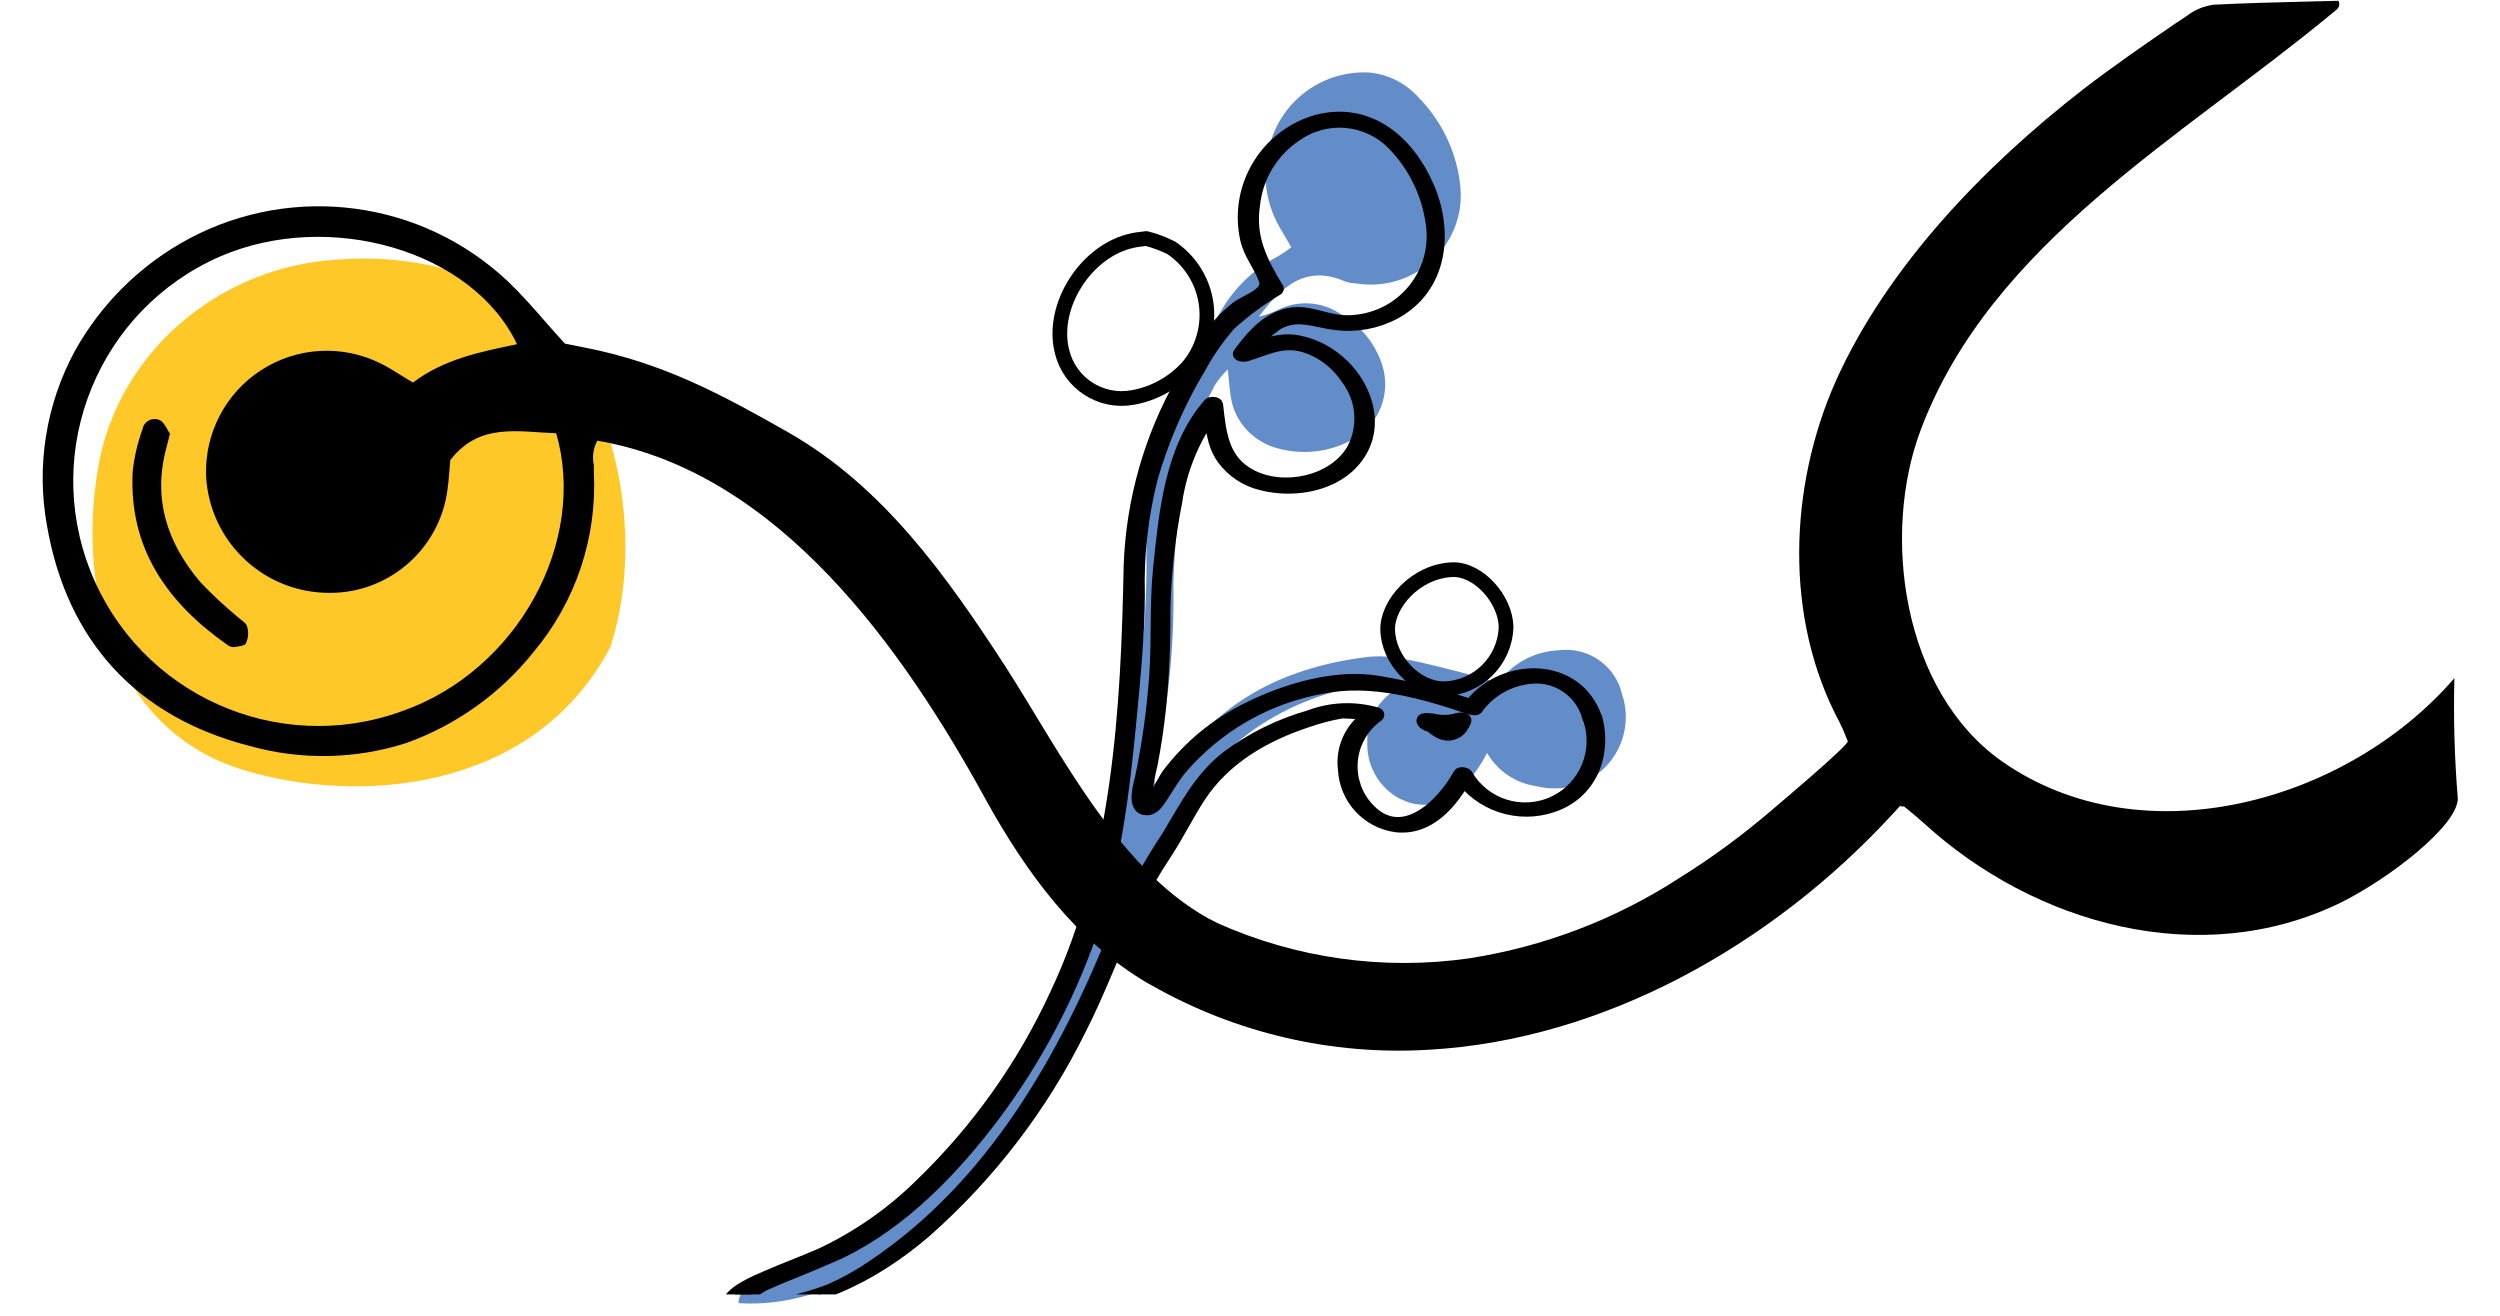
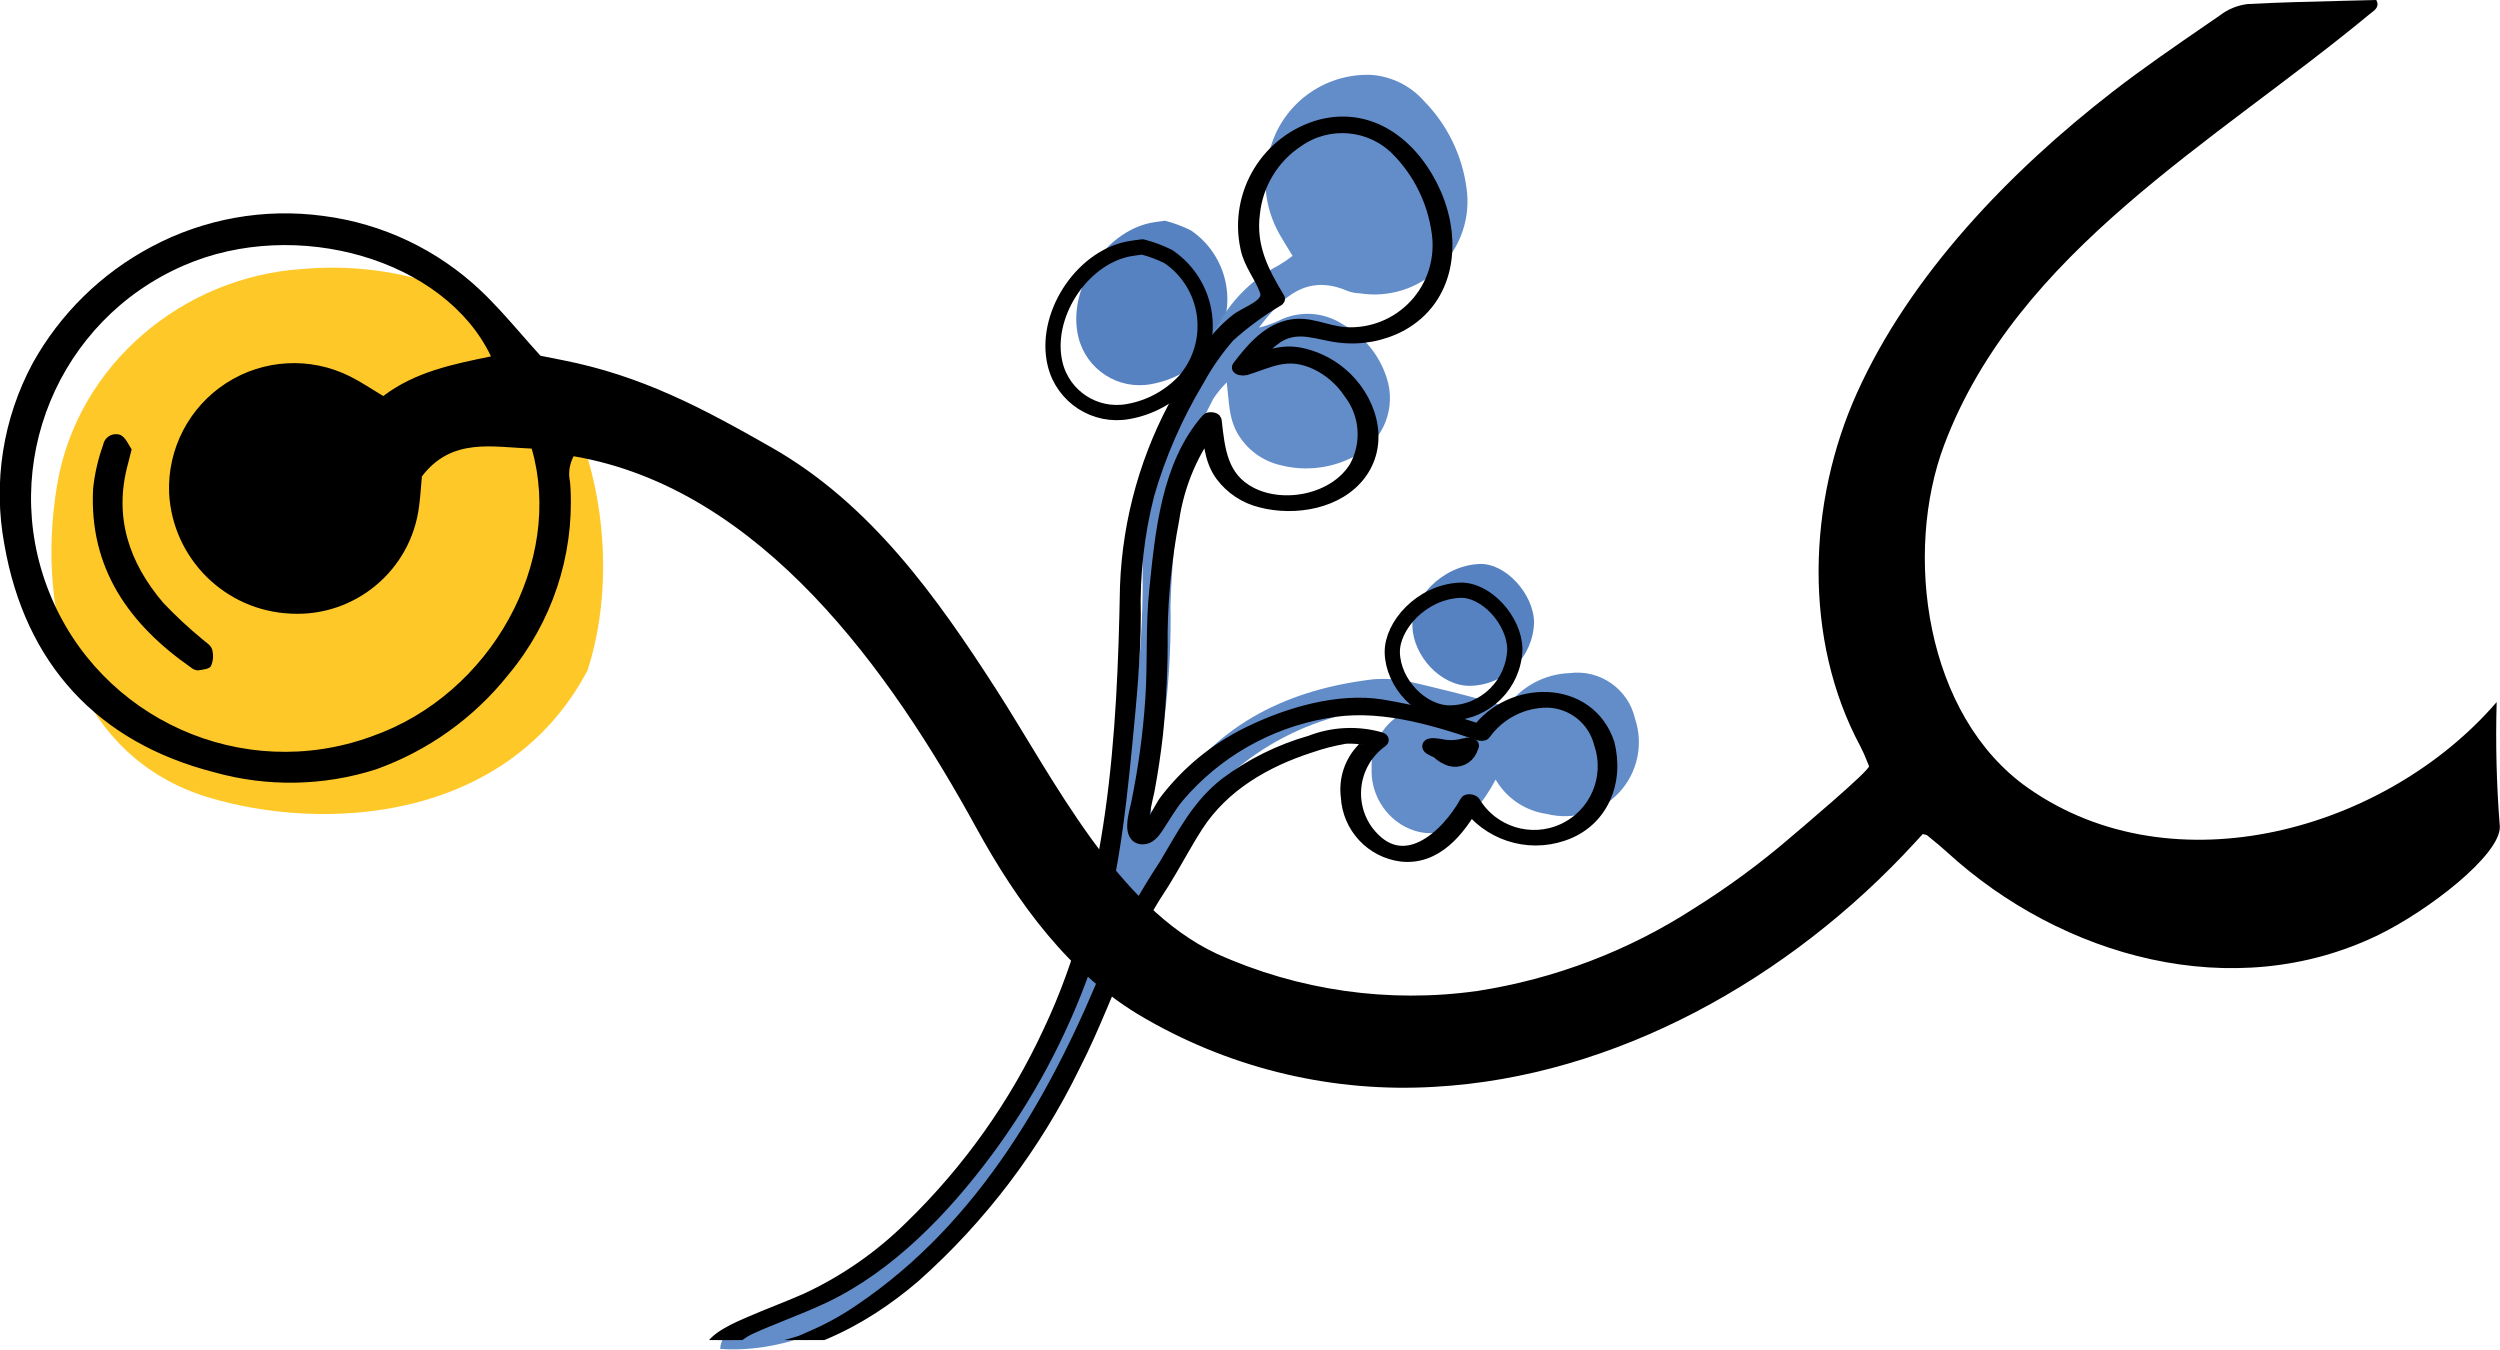
- <svg xmlns="http://www.w3.org/2000/svg" id="Layer_1" data-name="Layer 1" width="192.666" height="101.37" viewBox="0 0 205.22 111.78">
+ <svg xmlns="http://www.w3.org/2000/svg" width="205.213" height="110.767" viewBox="0 0 205.213 110.767">
  <defs>
-     <style>.cls-1,.cls-6{fill:none;}.cls-2{fill:#638dc9;}.cls-3{fill:#ffc829;}.cls-4{clip-path:url(#clip-path);}.cls-5,.cls-6{stroke:#000;stroke-linecap:round;stroke-linejoin:round;}.cls-5{stroke-width:1.05px;}.cls-6{stroke-width:1.25px;}</style>
-     <clipPath id="clip-path" transform="translate(0.02 0)">
-       <rect class="cls-1" x="54.21" y="8.14" width="85.97" height="101.86" />
+     <clipPath id="clip-path">
+       <rect id="Rectangle_364" data-name="Rectangle 364" width="85.973" height="101.859" transform="translate(201 237)" fill="none" />
    </clipPath>
  </defs>
-   <g id="Group_329" data-name="Group 329">
-     <path id="Path_1002" data-name="Path 1002" class="cls-2" d="M134.21,59a4.87,4.87,0,0,0-5.35-3.74,6.68,6.68,0,0,0-5.2,2.8c-2-.71-7.35-2-7.74-2a10.19,10.19,0,0,0-3.21-.25c-6.85.82-12.64,3.54-16.55,9.5-.39.6-.56,1.43-1.41,1.62-.09-.06-.24-.1-.24-.16a7,7,0,0,1,0-1.58A65.72,65.72,0,0,0,96.08,49.7a66.84,66.84,0,0,1,.81-8.7,25.21,25.21,0,0,1,2.71-8.27,8.35,8.35,0,0,1,1.1-1.34c.21,1.75.16,2.81.8,4a5.52,5.52,0,0,0,3.63,2.76,8.47,8.47,0,0,0,6.18-.8A5.37,5.37,0,0,0,113.82,31a7.74,7.74,0,0,0-3.65-4.39,5.26,5.26,0,0,0-5.27-.24,9.63,9.63,0,0,1-1.56.55c1.89-2.5,3.94-4.49,7.33-3a3.45,3.45,0,0,0,1,.17,7.65,7.65,0,0,0,8.75-6.35,7.92,7.92,0,0,0,0-2.28,12.54,12.54,0,0,0-3.49-7.16,6.41,6.41,0,0,0-4.25-2.14,8.29,8.29,0,0,0-8.25,5.62,9,9,0,0,0,.67,7.52l1,1.71a9.39,9.39,0,0,1-1.13.77,12,12,0,0,0-4.85,4.65c-3.88,6.18-6.48,12.79-6.33,20.32a75.5,75.5,0,0,1-.39,8.77C92.64,63.63,92,71.94,89,79.56A60.15,60.15,0,0,1,78.55,97a46.9,46.9,0,0,1-7.62,7c-3.09,2.26-6.36,3.18-9.81,4.72-.38.17-.74.34-1.1.53a1.78,1.78,0,0,0-.9,1.49c5.62.38,11-2.34,15-5.65A53.44,53.44,0,0,0,87,89.42c1.31-2.35,2.51-4.76,3.67-7.19s1.87-5.06,3.13-7.41c1-1.87,2.19-3.63,3.28-5.44,1.33-2.22,2.32-4.45,4.3-6.2a22.13,22.13,0,0,1,9.64-4.69,6.09,6.09,0,0,1,3.91.15,5,5,0,0,0-2.37,4.43,5.22,5.22,0,0,0,2.47,4.64c2.79,1.63,5.59.3,7.71-3.72a5.75,5.75,0,0,0,4.2,2.82A6.07,6.07,0,0,0,134.21,59Z" transform="translate(0.02 0)" />
-     <path id="Path_1012" data-name="Path 1012" class="cls-3" d="M37.87,24.16c-.43-.2-.87-.4-1.33-.58a27.38,27.38,0,0,0-11.7-1.5C15,22.71,6.36,29.92,4.7,39.75,2.78,51.08,6.6,62.23,17,65.42,26.52,68.34,41.62,67.51,48.23,55,51.59,44.74,48.41,29.29,37.87,24.16Z" transform="translate(0.02 0)" />
-     <g id="Group_328" data-name="Group 328">
-       <g id="Group_300" data-name="Group 300">
-         <path id="Path_1010" data-name="Path 1010" d="M204.94,57.63c-9.1,10.55-26.52,15.42-38.45,7.07-8.5-6-10.25-19.33-6.89-28.2,6-15.89,22.24-24.85,34.84-35.28l.18-.15c.34-.25.71-.53.46-1l0,0H195l-2.81.07c-2.53.06-5.15.13-7.71.26a4.68,4.68,0,0,0-2.26.94l-1,.66c-2.6,1.79-5.3,3.64-7.84,5.6-8.36,6.49-16.6,15-21,24.76-4,9-4.42,20.18.3,29,.2.4.39.82.55,1.24l.16.38c.13.31-5.89,5.38-6.42,5.83a64.28,64.28,0,0,1-8,5.87,45.67,45.67,0,0,1-17.76,6.76,38.84,38.84,0,0,1-21.4-3C91.65,74.45,86.5,63.94,81.8,56.63c-5-7.69-10.36-15.28-18.47-19.9-5.67-3.23-10.65-5.89-17.16-7.17l-1.8-.36c-.55-.6-1.08-1.2-1.59-1.78-1.1-1.27-2.15-2.46-3.31-3.56a23.44,23.44,0,0,0-27-3.6,24.1,24.1,0,0,0-9.74,9.56A22.65,22.65,0,0,0,.36,44.69C2.06,54.48,8,60.94,17.58,63.39a23.13,23.13,0,0,0,13.29-.24,24.37,24.37,0,0,0,10.86-7.77,22,22,0,0,0,5.1-15.24c0-.2,0-.41,0-.61a3,3,0,0,1,.3-2.08c15.43,2.64,26,17.72,33,30.49C83.48,74,87.79,80,93.93,83.57l.24.13a42.44,42.44,0,0,0,23.58,5.51c14.8-.82,29.15-8.84,39.42-20l.66-.72.18.05a.34.34,0,0,1,.17,0l.31.25c.44.37.9.74,1.34,1.14,9.42,8.63,23.51,12.57,35.4,6.8,4.07-2,10-6.54,10-8.88A94.63,94.63,0,0,1,204.94,57.63ZM30.49,60.45A20.82,20.82,0,0,1,15.08,21.79c9.26-4,21.44-.5,25.22,7.46-3.13.65-6.24,1.28-8.84,3.26-1-.58-1.83-1.17-2.74-1.62a10.26,10.26,0,0,0-14.84,9.58,10.46,10.46,0,0,0,10,9.9A10.07,10.07,0,0,0,34.4,41.55c.11-.81.16-1.63.23-2.44,2.45-3.23,5.82-2.4,9-2.29C46.29,46,40.39,57,30.49,60.45Z" transform="translate(0.02 0)" />
-         <path id="Path_1011" data-name="Path 1011" d="M16.56,52.43a36.52,36.52,0,0,1-3.15-2.94C10.58,46.17,9.31,42.4,10.52,38c.08-.29.15-.59.29-1.15-.24-.32-.48-1-.92-1.17a1.05,1.05,0,0,0-1.42.81,15.15,15.15,0,0,0-.83,3.58c-.34,6.52,2.93,11.13,8,14.7a1,1,0,0,0,.56.23c.38-.06,1-.11,1.07-.35a2,2,0,0,0,.1-1.39C17.3,52.94,16.86,52.7,16.56,52.43Z" transform="translate(0.02 0)" />
-       </g>
-       <g class="cls-4">
-         <g id="Mask_Group_4" data-name="Mask Group 4">
-           <g id="Group_299" data-name="Group 299">
+   <g id="Group_350" data-name="Group 350" transform="translate(-146.787 -236)">
+     <g id="Group_296" data-name="Group 296" transform="translate(-628.625 -327.696)">
+       <path id="Path_1003" data-name="Path 1003" d="M883.366,585.007a10.76,10.76,0,0,1,2.121.791,6.832,6.832,0,0,1,1.333,10.117,8.246,8.246,0,0,1-4.6,2.506,5.168,5.168,0,0,1-5.967-3.859c-.943-3.849,2.054-8.583,5.944-9.385C882.5,585.113,882.814,585.085,883.366,585.007Z" transform="translate(-12.321 -3.192)" fill="#5782c1" />
+       <path id="Path_1004" data-name="Path 1004" d="M929.378,633.891a5.363,5.363,0,0,1-5.238,5.2c-2.383.032-4.691-2.417-4.75-4.917-.051-2.167,2.344-4.922,5.479-5.086C927.016,628.975,929.352,631.546,929.378,633.891Z" transform="translate(-28.041 -19.098)" fill="#5782c1" />
+     </g>
+     <g id="Group_329" data-name="Group 329">
+       <path id="Path_1002" data-name="Path 1002" d="M909.624,622.688a4.865,4.865,0,0,0-5.348-3.744,6.653,6.653,0,0,0-5.2,2.8c-2.022-.71-7.35-1.96-7.747-2.041a10.212,10.212,0,0,0-3.207-.247c-6.849.818-12.638,3.535-16.552,9.5-.391.6-.554,1.429-1.409,1.622-.095-.061-.235-.107-.236-.159a6.379,6.379,0,0,1,0-1.585,65.868,65.868,0,0,0,1.568-15.438,66.349,66.349,0,0,1,.809-8.7,25.331,25.331,0,0,1,2.705-8.274,8.7,8.7,0,0,1,1.1-1.34c.216,1.749.165,2.809.807,4.043a5.5,5.5,0,0,0,3.627,2.759,8.44,8.44,0,0,0,6.177-.8,5.358,5.358,0,0,0,2.509-6.407,7.7,7.7,0,0,0-3.646-4.391,5.265,5.265,0,0,0-5.268-.237,10,10,0,0,1-1.562.543c1.886-2.5,3.945-4.488,7.329-2.99a3.379,3.379,0,0,0,.955.172,7.639,7.639,0,0,0,8.759-8.624,12.586,12.586,0,0,0-3.494-7.166,6.423,6.423,0,0,0-4.249-2.138,8.282,8.282,0,0,0-8.245,5.623,8.96,8.96,0,0,0,.67,7.518c.321.547.656,1.085,1.036,1.711a9.955,9.955,0,0,1-1.133.772,11.986,11.986,0,0,0-4.849,4.648c-3.876,6.179-6.477,12.787-6.328,20.32a77.076,77.076,0,0,1-.387,8.769c-.768,8.12-1.421,16.428-4.43,24.045a60.017,60.017,0,0,1-10.422,17.421,46.7,46.7,0,0,1-7.619,7.015c-3.095,2.255-6.362,3.174-9.816,4.721-.372.167-.741.34-1.1.527a1.779,1.779,0,0,0-.9,1.487c5.622.38,10.988-2.335,15.047-5.645a53.6,53.6,0,0,0,12.865-15.665c1.31-2.349,2.508-4.759,3.674-7.183s1.868-5.063,3.128-7.416c1-1.869,2.193-3.624,3.281-5.441,1.329-2.22,2.316-4.448,4.3-6.2a22.192,22.192,0,0,1,9.64-4.684,6.051,6.051,0,0,1,3.91.148A4.982,4.982,0,0,0,888,626.765a5.213,5.213,0,0,0,2.473,4.64c2.787,1.632,5.585.3,7.708-3.719a5.783,5.783,0,0,0,4.195,2.821A6.073,6.073,0,0,0,909.624,622.688Z" transform="translate(-628.624 -327.695)" fill="#638dc9" />
+       <path id="Path_1012" data-name="Path 1012" d="M777.362,590.547q-.638-.31-1.322-.578a27.4,27.4,0,0,0-11.706-1.507c-9.818.63-18.477,7.846-20.142,17.674-1.92,11.33,1.9,22.48,12.312,25.671,9.512,2.914,24.613,2.083,31.217-10.388C791.084,611.123,787.9,595.674,777.362,590.547Z" transform="translate(-592.708 -330.384)" fill="#ffc829" />
+       <g id="Group_328" data-name="Group 328">
+         <g id="Group_300" data-name="Group 300" transform="translate(-589.92 -319.286)">
+           <path id="Path_1010" data-name="Path 1010" d="M941.647,612.916c-9.1,10.547-26.52,15.422-38.449,7.066-8.5-5.956-10.247-19.328-6.893-28.2,6.006-15.886,22.238-24.843,34.844-35.28.058-.048.12-.1.181-.142.332-.252.709-.537.455-1.029l-.023-.044h-.051c-.941.026-1.878.048-2.812.071-2.533.061-5.153.124-7.712.262a4.64,4.64,0,0,0-2.265.933l-.97.667c-2.6,1.788-5.3,3.638-7.833,5.6-8.367,6.487-16.606,14.981-21,24.761-4.028,8.967-4.425,20.176.294,28.965a12.187,12.187,0,0,1,.557,1.245c.055.136.106.264.155.379.131.31-5.886,5.376-6.417,5.831a65.257,65.257,0,0,1-7.962,5.861,45.576,45.576,0,0,1-17.763,6.766,38.825,38.825,0,0,1-21.395-3.052c-8.228-3.844-13.381-14.35-18.083-21.661-4.945-7.692-10.357-15.283-18.467-19.9-5.672-3.233-10.653-5.892-17.164-7.169-.617-.121-1.218-.239-1.8-.358-.548-.6-1.074-1.2-1.583-1.784-1.109-1.265-2.156-2.459-3.315-3.558a23.077,23.077,0,0,0-12.934-6.136,23.313,23.313,0,0,0-14.113,2.536,24.032,24.032,0,0,0-9.742,9.56,22.663,22.663,0,0,0-2.322,14.872c1.7,9.785,7.653,16.249,17.225,18.7a23.149,23.149,0,0,0,13.283-.239,24.384,24.384,0,0,0,10.867-7.774,22.058,22.058,0,0,0,5.1-15.237c-.006-.2-.026-.407-.047-.608a3.073,3.073,0,0,1,.3-2.084c15.434,2.642,26.042,17.724,33.048,30.494,3.343,6.093,7.658,12.1,13.8,15.622l.239.137a42.434,42.434,0,0,0,23.58,5.509c14.793-.818,29.15-8.841,39.416-20.03.223-.243.444-.485.663-.719.07.019.128.031.177.042a.461.461,0,0,1,.171.055l.306.252c.447.365.908.742,1.339,1.137,9.428,8.63,23.515,12.571,35.4,6.8,4.077-1.978,10-6.542,9.975-8.883A93.985,93.985,0,0,1,941.647,612.916ZM767.2,615.739A20.818,20.818,0,0,1,751.79,577.08c9.256-4.031,21.435-.5,25.22,7.46-3.13.641-6.245,1.274-8.839,3.253-.982-.582-1.831-1.164-2.743-1.616a10.258,10.258,0,0,0-14.84,9.579,10.454,10.454,0,0,0,9.987,9.9,10.067,10.067,0,0,0,10.532-8.818c.112-.812.156-1.633.231-2.445,2.454-3.231,5.822-2.4,9.014-2.283C783,601.307,777.1,612.278,767.2,615.739Z" transform="translate(0)" />
+           <path id="Path_1011" data-name="Path 1011" d="M757.481,627.428a36.034,36.034,0,0,1-3.152-2.938c-2.826-3.322-4.1-7.088-2.889-11.454.082-.3.151-.6.29-1.151-.236-.323-.472-.967-.915-1.177a1.066,1.066,0,0,0-1.424.81,15.406,15.406,0,0,0-.824,3.581c-.343,6.526,2.927,11.13,8.038,14.7a.945.945,0,0,0,.561.23c.38-.056.948-.107,1.072-.348a2.013,2.013,0,0,0,.092-1.394C758.224,627.945,757.781,627.7,757.481,627.428Z" transform="translate(-4.217 -19.715)" />
+         </g>
+         <g id="Mask_Group_4" data-name="Mask Group 4" transform="translate(0 7.141)" clip-path="url(#clip-path)">
+           <g id="Group_299" data-name="Group 299" transform="translate(205.056 238.956)">
            <g id="Group_298" data-name="Group 298">
-               <g id="Group_297" data-name="Group 297">
-                 <path id="Path_1005" data-name="Path 1005" class="cls-5" d="M132,61.06c-1.6-4.84-8-4.78-10.78-1l.48,0a50.26,50.26,0,0,0-8.3-2.12c-3.58-.57-7.71.65-10.91,2.23a19,19,0,0,0-6.89,5.66c-.21.28-1.3,2.38-1.58,2.41-.66.06.14-3,.21-3.37q.44-2.3.69-4.62a75.76,75.76,0,0,0,.38-8.39,53.45,53.45,0,0,1,1-9.19,17.05,17.05,0,0,1,3.48-8.1l-.64-.1c.18,1.57.2,3.17,1.15,4.5a5.68,5.68,0,0,0,3.27,2.17c2.75.72,6.35.13,8.12-2.29,2-2.66.75-6.24-1.63-8.21A7.44,7.44,0,0,0,106.58,29c-1.79-.3-3.15.53-4.82,1l.53.18a10.24,10.24,0,0,1,2.6-2.65c1.71-1,3.28-.2,5,0a8.44,8.44,0,0,0,5-.92c4-2.18,4.5-6.89,2.82-10.75s-5-6.67-9.31-5.62a8.53,8.53,0,0,0-6.14,10c.28,1.35,1.15,2.28,1.59,3.52s-1.57,1.74-2.4,2.39c-2.07,1.61-3.4,4-4.63,6.25a34.23,34.23,0,0,0-4.44,15.6c-.23,12.29-.95,25.23-6.28,36.51a53.58,53.58,0,0,1-11.42,16.1,30.6,30.6,0,0,1-8.59,6c-1.52.66-3.07,1.23-4.58,1.89-.88.38-3.23,1.33-3.33,2.45,0,.07.1.12.15.13,6.69.27,12.29-2.67,16.64-6.4A55.85,55.85,0,0,0,88.13,87.5c1.71-3.33,2.94-6.79,4.51-10.16a46.25,46.25,0,0,1,2.85-4.92c1-1.54,1.79-3.15,2.77-4.67,2.13-3.29,5.58-5.28,9.24-6.47a17.93,17.93,0,0,1,2.88-.75c.28,0,2,0,2.1.41,0,0-.46.42-.56.52a4.74,4.74,0,0,0-1.33,3.95A5.11,5.11,0,0,0,115,70.2c2.83.32,4.74-2,6-4.27l-.62-.06a6.9,6.9,0,0,0,7.92,2.64c3.21-1.06,4.54-4.33,3.72-7.46,0-.17-.68-.19-.63,0A5.75,5.75,0,0,1,121,65.86c-.08-.13-.54-.21-.62-.06-1.6,2.9-5.25,6.26-8.14,2.46a5.28,5.28,0,0,1,1.12-7.39l.08-.06c.1-.08,0-.15-.1-.18a9.06,9.06,0,0,0-5.75.26,21.4,21.4,0,0,0-6.93,3.43c-2.3,1.78-3.53,4.22-5,6.67a57.91,57.91,0,0,0-4.32,7.78c-4.44,11.1-10.54,21.9-20.67,28.75a23.32,23.32,0,0,1-3.78,2.12c-1.66.72-4.5,2.16-6.25,1.39-1.58-.69.4-1.79,1-2,.83-.38,1.68-.72,2.53-1.06,1.2-.49,2.39-1,3.55-1.51,5.31-2.55,9.72-7.15,13.2-11.8A57.71,57.71,0,0,0,89,79.5c2.11-6,2.84-12.27,3.44-18.53.33-3.48.68-7,.69-10.46a36.06,36.06,0,0,1,1.11-9.92,39.54,39.54,0,0,1,4.09-9.38,20.7,20.7,0,0,1,2.53-3.63,25.53,25.53,0,0,1,4.05-3s.07-.06,0-.1c-1.36-2.23-2.4-4.3-2-7a8.11,8.11,0,0,1,3.62-6,6.38,6.38,0,0,1,8.21.75,12,12,0,0,1,3.32,6.83,7.25,7.25,0,0,1-6.19,8.18,7,7,0,0,1-1.45.06c-1.68-.12-3-1-4.74-.56s-3,1.93-4,3.3c-.13.17.46.2.53.17,2.06-.62,3.48-1.58,5.87-.45a6.74,6.74,0,0,1,2.74,2.39,5.59,5.59,0,0,1,.47,6.12c-1.66,2.73-5.86,3.58-8.61,2.15-2.41-1.25-2.63-3.56-2.9-6,0-.2-.53-.21-.64-.09-3.29,3.74-3.78,9.31-4.27,14.06-.3,3-.11,5.94-.31,8.9A64.4,64.4,0,0,1,93.36,66c-.15.69-.83,2.77.47,2.76.51,0,.88-.49,1.13-.86.57-.86,1.06-1.74,1.72-2.55a20.6,20.6,0,0,1,12.1-6.93c4.19-.83,8.6.44,12.58,1.8.11,0,.4.09.49,0a6.35,6.35,0,0,1,5.2-2.66,4.59,4.59,0,0,1,4.32,3.5C131.44,61.24,132.08,61.25,132,61.06Z" transform="translate(0.02 0)" />
-                 <path id="Path_1006" data-name="Path 1006" class="cls-5" d="M120.06,61.53a.73.73,0,0,1-.9.52.62.62,0,0,1-.22-.1c-.27-.16-.49-.41-.77-.56a1.66,1.66,0,0,0-.27-.13c-.7.07-.11.14-.11.14a2.05,2.05,0,0,0,.55.05,4.79,4.79,0,0,0,2.49-.16l-.59-.16-.18.4c-.06.14.57.26.66.06l.15-.33c.1-.22-.49-.21-.6-.16a4,4,0,0,1-2.1.07c-.13,0-1-.17-.9.12s.65.38.74.45a2.75,2.75,0,0,0,1,.62,1.43,1.43,0,0,0,1.7-.77C120.78,61.47,120.15,61.33,120.06,61.53Z" transform="translate(0.02 0)" />
+               <g id="Group_297" data-name="Group 297" transform="translate(0)">
+                 <path id="Path_1005" data-name="Path 1005" d="M906.9,620.616c-1.6-4.836-8.013-4.775-10.774-.963l.483-.034a51.245,51.245,0,0,0-8.3-2.123c-3.588-.57-7.712.657-10.919,2.23a19.094,19.094,0,0,0-6.882,5.659c-.213.28-1.3,2.384-1.578,2.412-.664.066.135-2.99.206-3.369q.428-2.293.69-4.614a76.993,76.993,0,0,0,.38-8.394,52.954,52.954,0,0,1,.947-9.193,17.046,17.046,0,0,1,3.479-8.1l-.633-.094c.179,1.571.193,3.166,1.144,4.5a5.719,5.719,0,0,0,3.272,2.168c2.753.715,6.349.124,8.121-2.291,1.955-2.665.75-6.245-1.627-8.208a7.458,7.458,0,0,0-3.441-1.611c-1.794-.3-3.151.528-4.822,1.038l.529.176a10.1,10.1,0,0,1,2.6-2.644c1.715-1.03,3.281-.2,5.049,0a8.514,8.514,0,0,0,5.035-.919c3.989-2.18,4.5-6.889,2.818-10.758-1.641-3.765-5.044-6.664-9.307-5.615a8.513,8.513,0,0,0-6.14,10.04c.278,1.35,1.15,2.283,1.583,3.524.419,1.2-1.572,1.74-2.4,2.384-2.068,1.616-3.4,3.986-4.631,6.255a34.167,34.167,0,0,0-4.437,15.6c-.226,12.289-.947,25.232-6.284,36.511a53.773,53.773,0,0,1-11.417,16.1,30.307,30.307,0,0,1-8.592,5.963c-1.512.666-3.063,1.234-4.578,1.894-.879.382-3.225,1.333-3.333,2.454-.007.068.1.113.15.127,6.693.265,12.291-2.674,16.641-6.4a55.935,55.935,0,0,0,13.085-17.263c1.71-3.324,2.937-6.788,4.509-10.162a46.941,46.941,0,0,1,2.848-4.918c.956-1.537,1.788-3.151,2.771-4.67,2.127-3.286,5.583-5.283,9.242-6.468a17.891,17.891,0,0,1,2.883-.746c.277-.04,1.976-.046,2.1.406,0,.013-.462.415-.562.519a4.739,4.739,0,0,0-1.335,3.954,5.1,5.1,0,0,0,4.437,4.784c2.823.322,4.731-2.048,5.959-4.27l-.624-.058a6.9,6.9,0,0,0,7.922,2.639c3.205-1.063,4.534-4.326,3.722-7.459-.043-.168-.683-.191-.631.011a5.753,5.753,0,0,1-10.383,4.8c-.079-.126-.539-.213-.624-.058-1.6,2.893-5.244,6.254-8.14,2.459a5.285,5.285,0,0,1,1.2-7.448c.107-.083-.007-.157-.1-.188a9.015,9.015,0,0,0-5.745.268,21.276,21.276,0,0,0-6.929,3.429c-2.305,1.781-3.529,4.22-4.986,6.668a56.694,56.694,0,0,0-4.312,7.779c-4.444,11.1-10.547,21.9-20.677,28.752a23.147,23.147,0,0,1-3.772,2.117c-1.663.718-4.5,2.163-6.255,1.393-1.584-.694.4-1.788.959-2.042.834-.379,1.685-.72,2.534-1.063,1.193-.483,2.392-.955,3.552-1.511,5.308-2.541,9.718-7.145,13.2-11.8a57.5,57.5,0,0,0,8.093-15.121c2.108-5.952,2.841-12.269,3.442-18.521.334-3.48.685-6.961.688-10.46a36.492,36.492,0,0,1,1.11-9.923,39.591,39.591,0,0,1,4.095-9.384,20.367,20.367,0,0,1,2.528-3.625,24.927,24.927,0,0,1,4.053-2.977c.031-.022.068-.054.042-.1-1.356-2.227-2.4-4.294-2.047-7a8.131,8.131,0,0,1,3.617-5.947,6.372,6.372,0,0,1,8.212.755,11.98,11.98,0,0,1,3.324,6.825,7.259,7.259,0,0,1-7.639,8.24c-1.687-.121-3.025-1.011-4.742-.56-1.74.456-2.959,1.934-4.006,3.3-.134.175.458.2.529.176,2.058-.629,3.472-1.581,5.87-.458a6.848,6.848,0,0,1,2.738,2.391,5.6,5.6,0,0,1,.47,6.124c-1.665,2.726-5.863,3.574-8.614,2.148-2.411-1.249-2.631-3.562-2.9-5.969-.023-.2-.527-.214-.633-.094-3.29,3.741-3.784,9.318-4.27,14.068-.3,2.957-.119,5.932-.318,8.9a63.557,63.557,0,0,1-1.18,8.625c-.144.695-.824,2.77.472,2.756.511-.005.884-.49,1.128-.855.574-.861,1.066-1.742,1.728-2.55a20.533,20.533,0,0,1,12.1-6.93c4.19-.831,8.591.443,12.58,1.8.107.036.4.085.483-.033a6.337,6.337,0,0,1,5.205-2.654,4.587,4.587,0,0,1,4.32,3.5C906.329,620.8,906.967,620.808,906.9,620.616Z" transform="translate(-833.154 -569.656)" stroke="#000" stroke-linecap="round" stroke-linejoin="round" stroke-width="1.05" />
+                 <path id="Path_1006" data-name="Path 1006" d="M927.021,648.551a.736.736,0,0,1-1.12.422c-.271-.163-.486-.409-.771-.562a1.2,1.2,0,0,0-.271-.129c-.7.073-.107.136-.11.134a1.809,1.809,0,0,0,.555.056,4.719,4.719,0,0,0,2.489-.164l-.593-.158c-.064.137-.119.261-.179.4s.574.262.66.061l.148-.332c.1-.221-.493-.207-.594-.158a4.063,4.063,0,0,1-2.1.066c-.135-.015-.97-.163-.9.125.038.165.643.379.737.447a2.771,2.771,0,0,0,1.018.62,1.421,1.421,0,0,0,1.7-.769C927.736,648.486,927.109,648.35,927.021,648.551Z" transform="translate(-865.23 -597.117)" stroke="#000" stroke-linecap="round" stroke-linejoin="round" stroke-width="1.05" />
              </g>
            </g>
-             <path id="Path_1008" data-name="Path 1008" class="cls-6" d="M93.78,20.27a10.34,10.34,0,0,1,2.13.8,6.87,6.87,0,0,1,1.83,9.55,5.91,5.91,0,0,1-.49.63,8.25,8.25,0,0,1-4.63,2.53,5.21,5.21,0,0,1-6-3.89c-1-3.88,2.07-8.64,6-9.45C92.9,20.37,93.22,20.34,93.78,20.27Z" transform="translate(0.02 0)" />
-             <path id="Path_1009" data-name="Path 1009" class="cls-6" d="M124.35,53.29a5.41,5.41,0,0,1-5.28,5.24c-2.4,0-4.72-2.44-4.78-5-.06-2.18,2.36-5,5.51-5.12C122,48.34,124.32,50.93,124.35,53.29Z" transform="translate(0.02 0)" />
+             <path id="Path_1008" data-name="Path 1008" d="M883.418,585.007a10.838,10.838,0,0,1,2.136.8,6.88,6.88,0,0,1,1.342,10.188,8.3,8.3,0,0,1-4.633,2.524,5.205,5.205,0,0,1-6.009-3.887c-.949-3.877,2.068-8.644,5.986-9.452C882.547,585.114,882.862,585.086,883.418,585.007Z" transform="translate(-847.911 -574.838)" fill="none" stroke="#000" stroke-linecap="round" stroke-linejoin="round" stroke-miterlimit="10" stroke-width="1.25" />
+             <path id="Path_1009" data-name="Path 1009" d="M929.449,633.926a5.4,5.4,0,0,1-5.276,5.235c-2.4.032-4.724-2.434-4.783-4.952-.052-2.182,2.361-4.957,5.517-5.122C927.07,628.974,929.423,631.563,929.449,633.926Z" transform="translate(-863.372 -590.733)" fill="none" stroke="#000" stroke-linecap="round" stroke-linejoin="round" stroke-miterlimit="10" stroke-width="1.25" />
          </g>
        </g>
      </g>
    </g>
  </g>
</svg>
